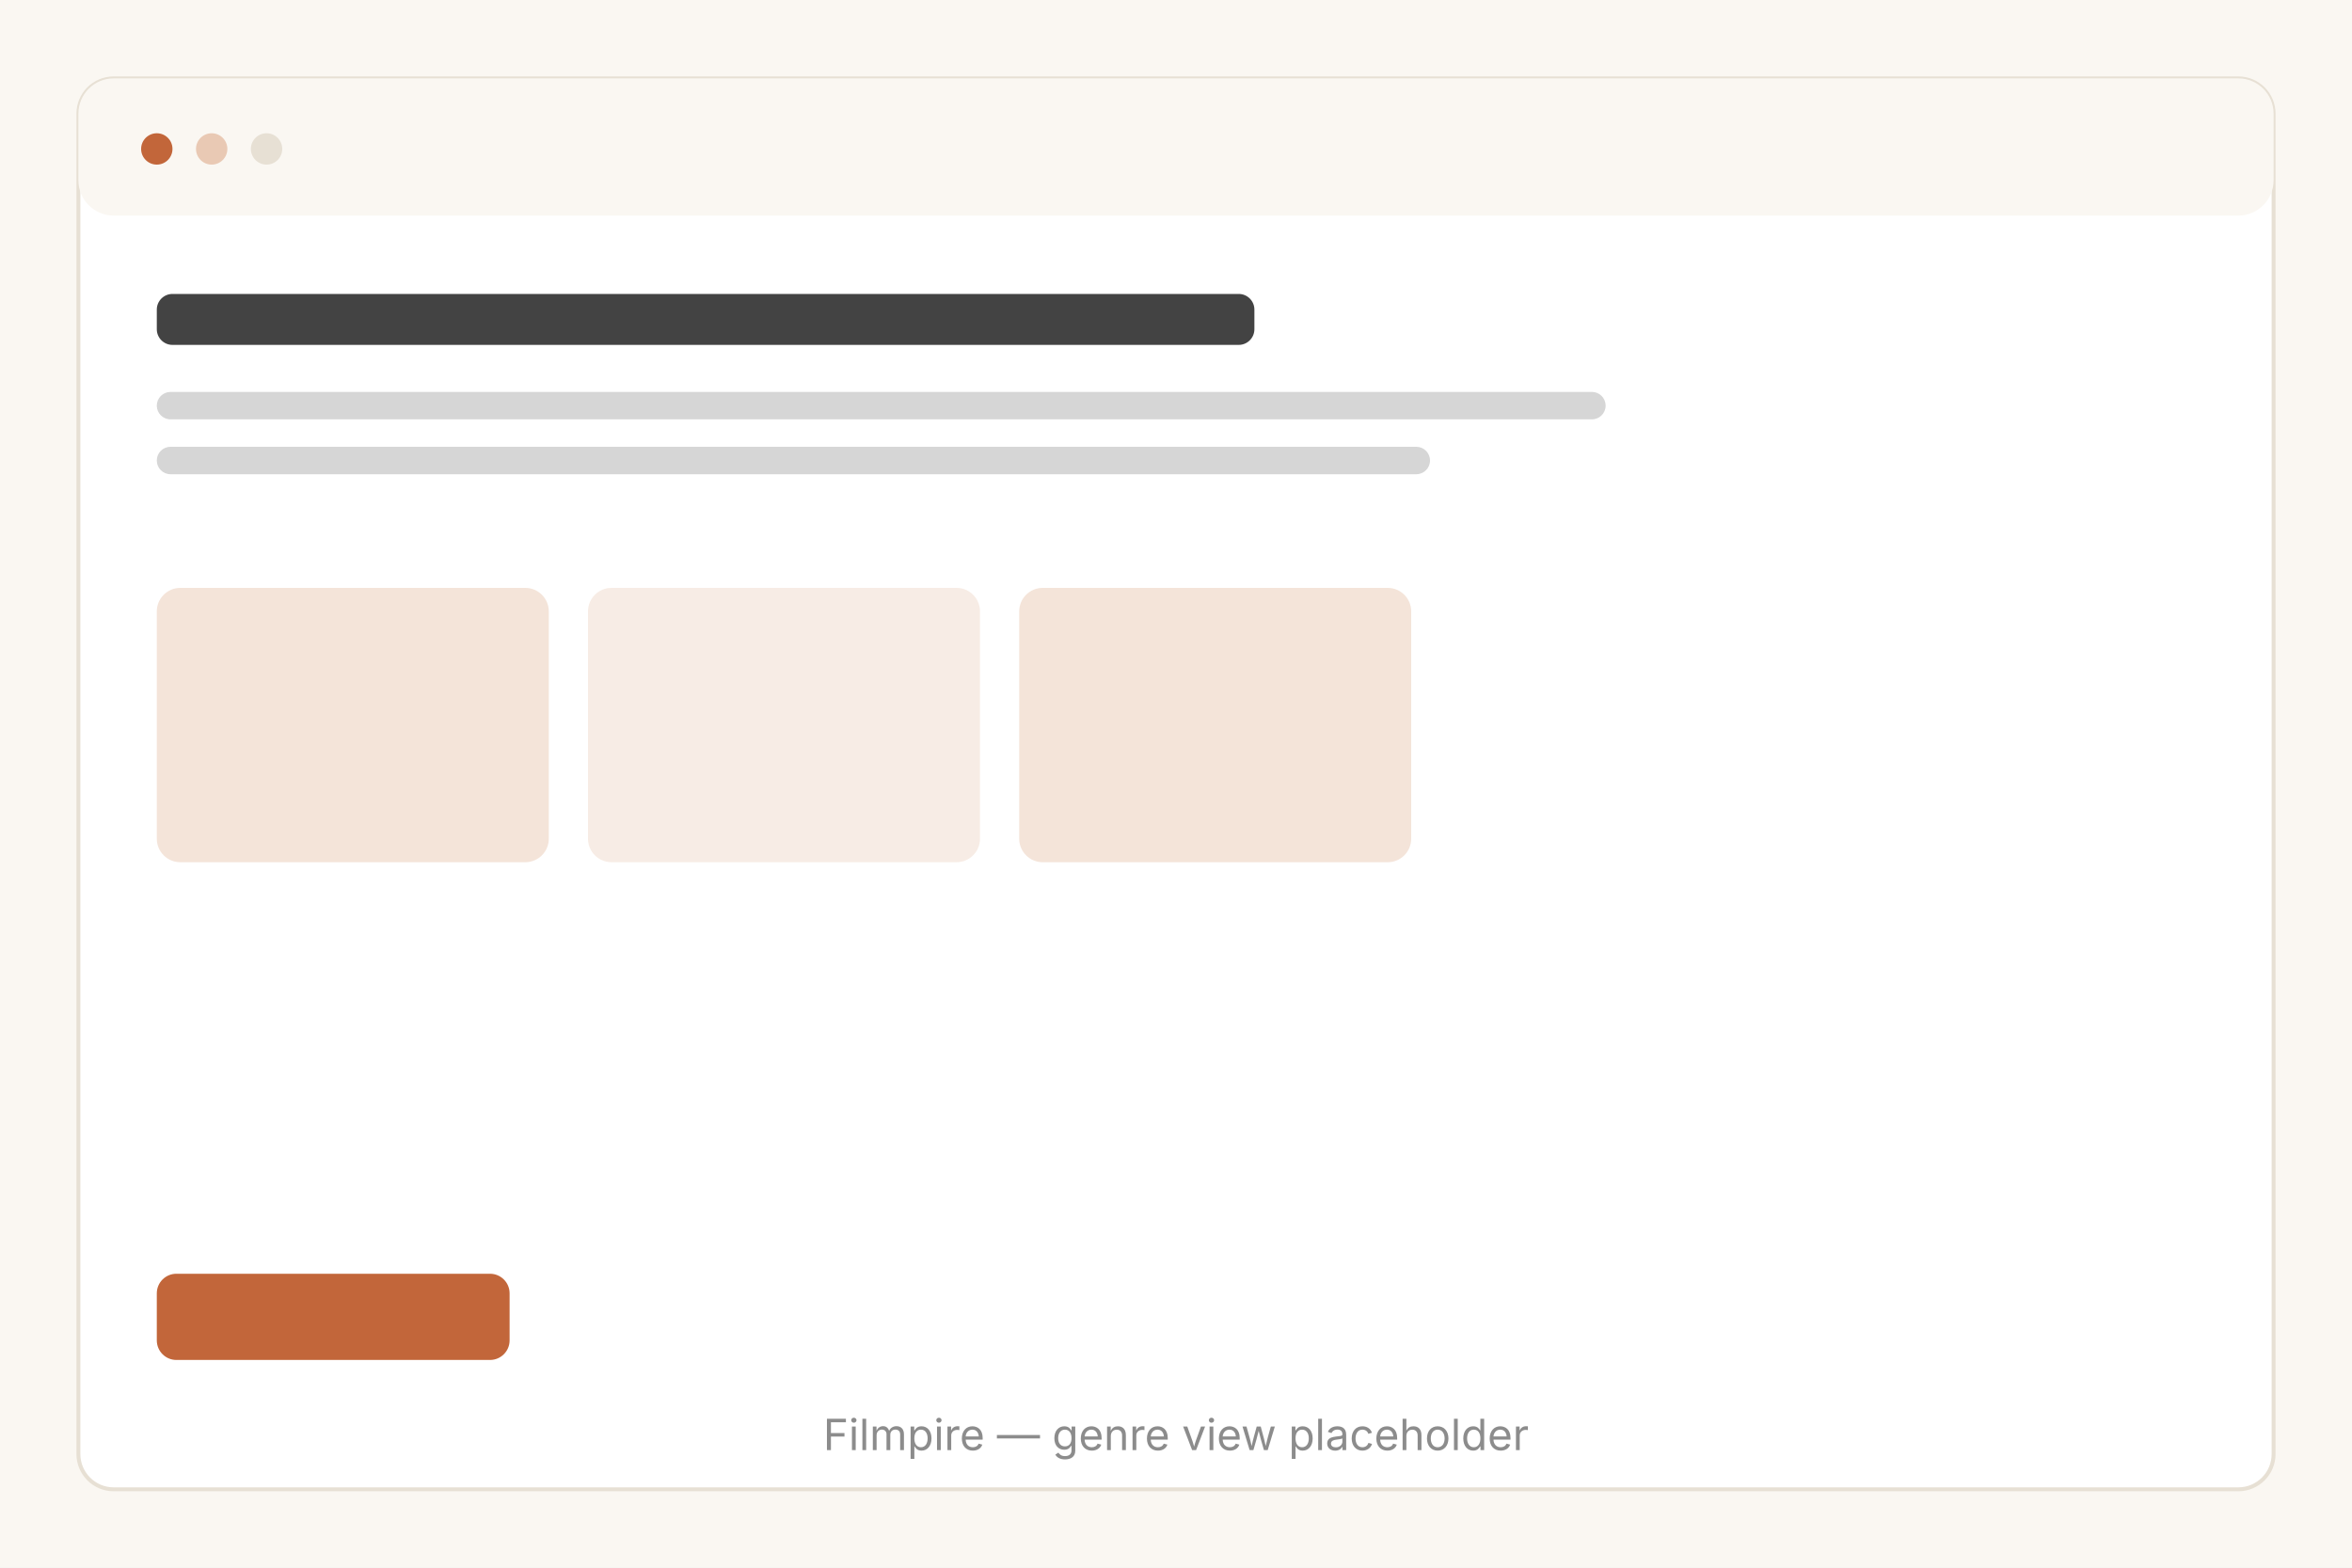
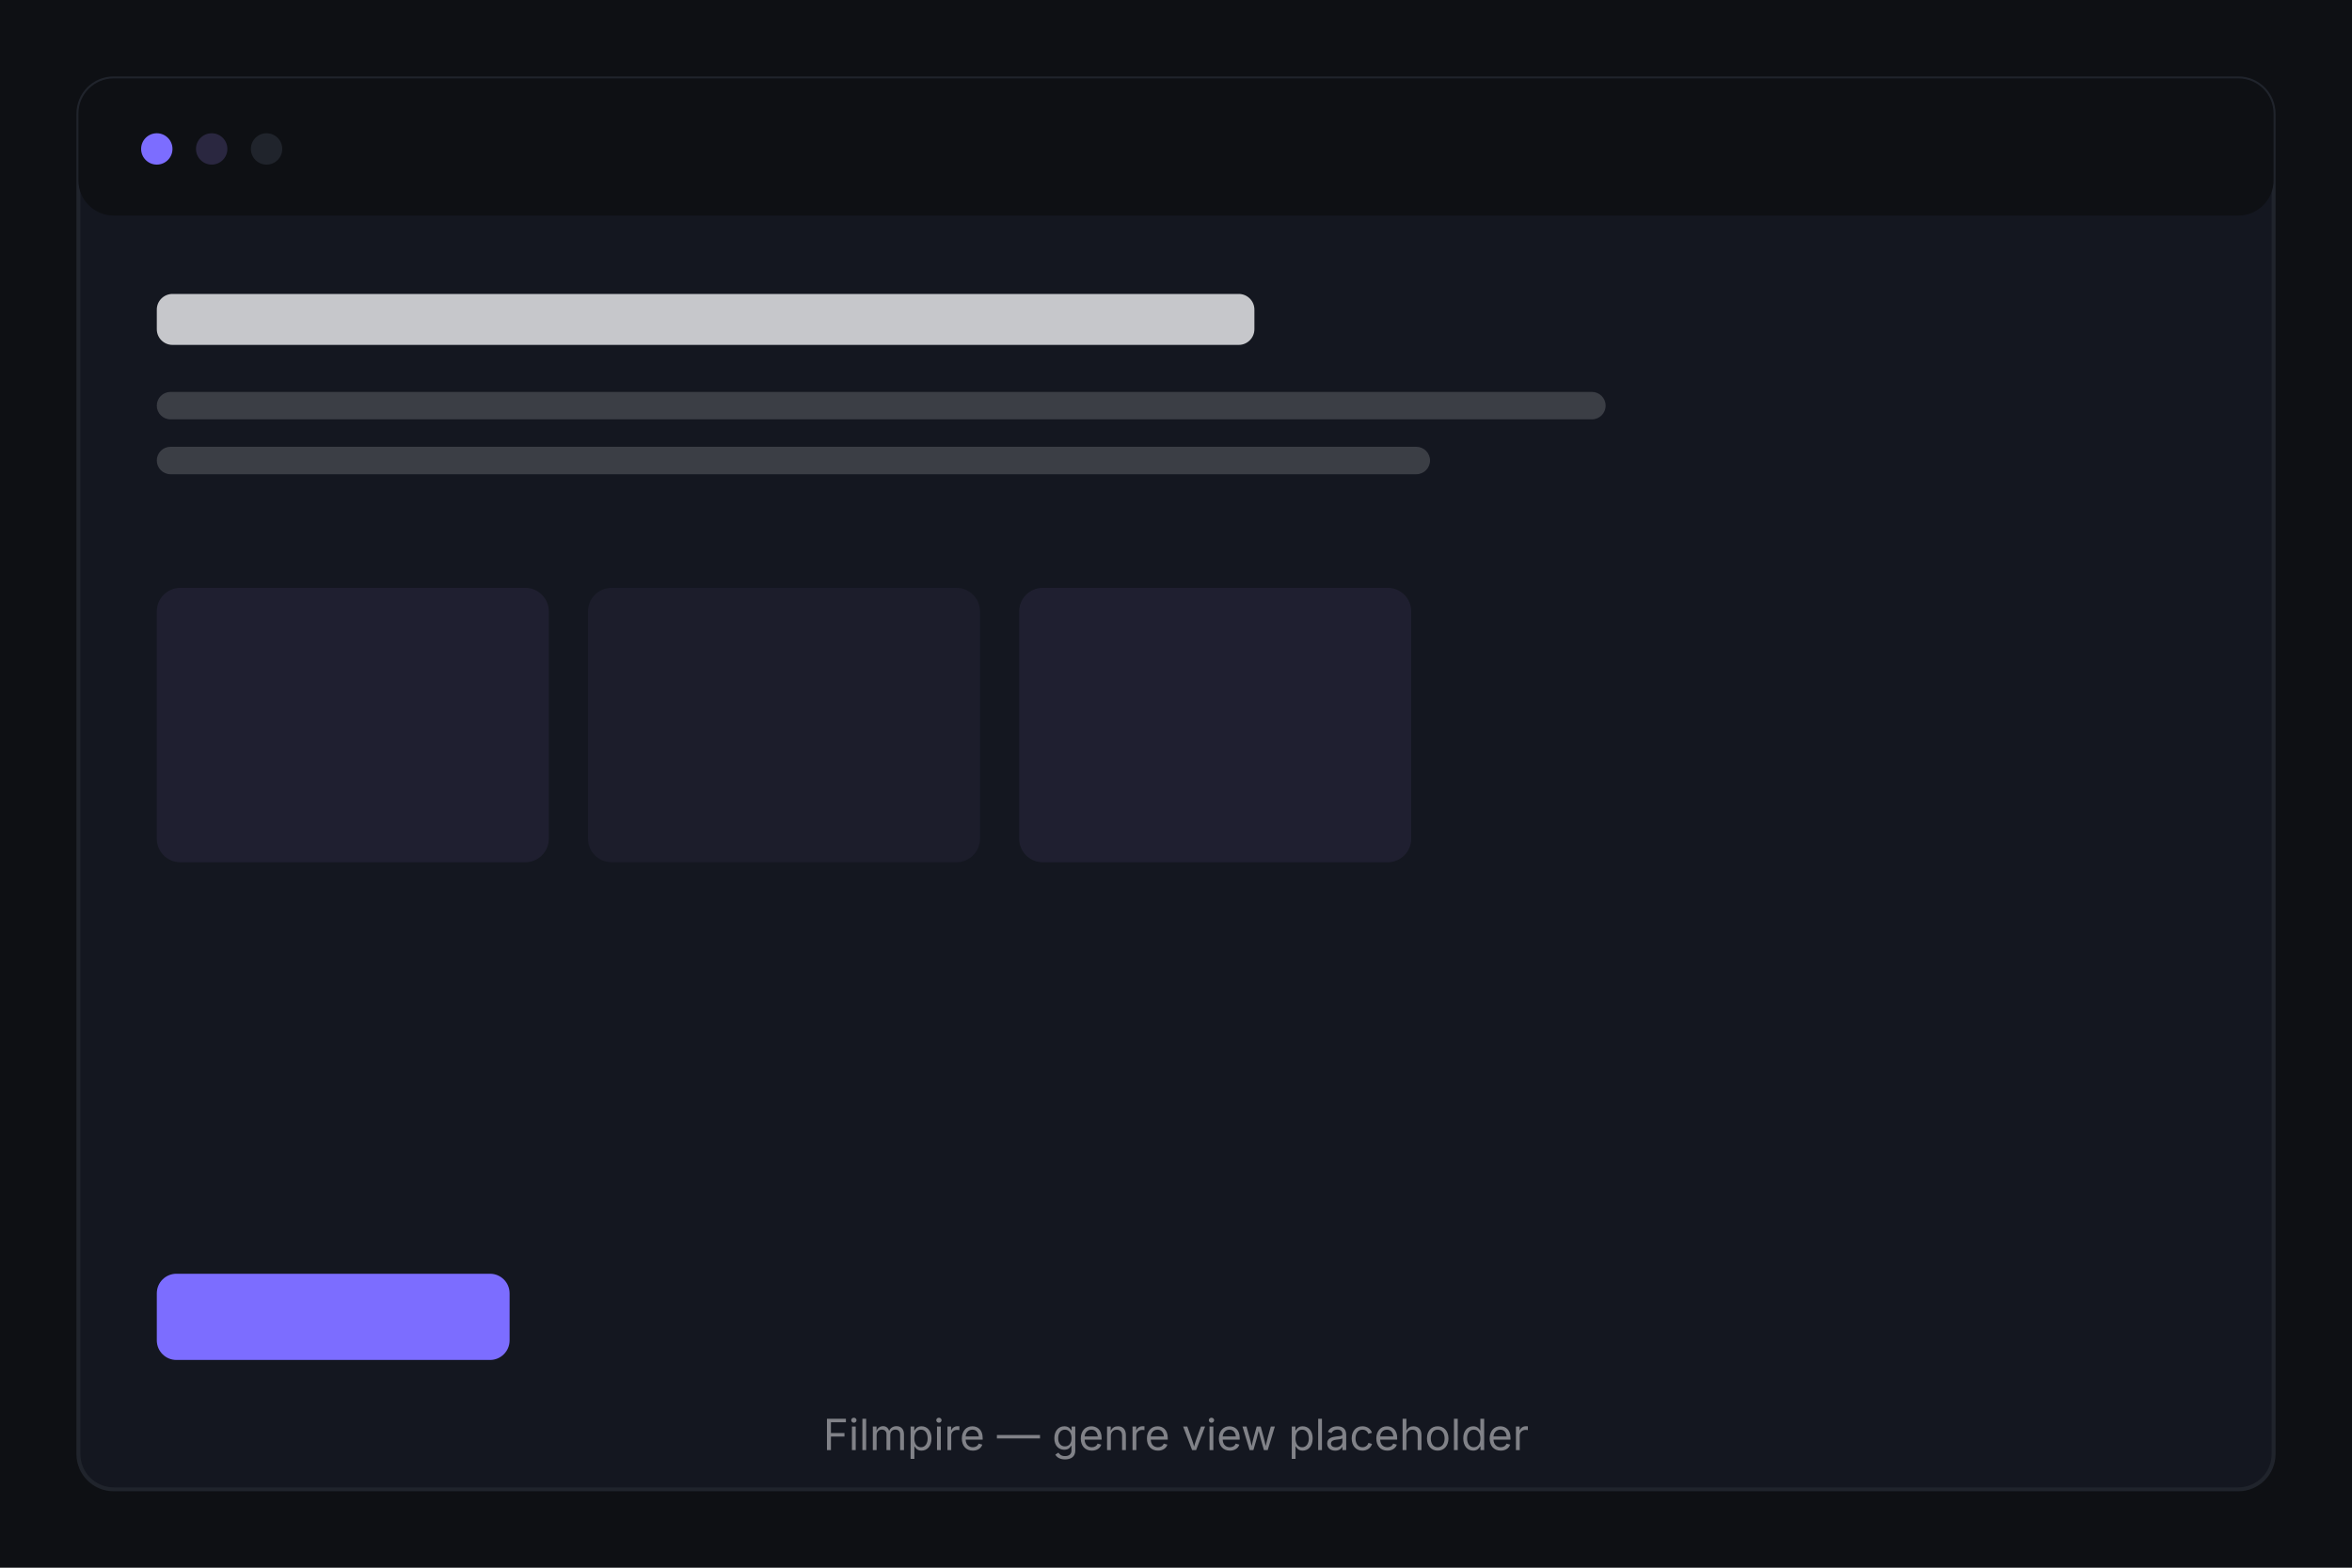
<svg xmlns="http://www.w3.org/2000/svg" width="1200" height="800" viewBox="0 0 1200 800" role="img" aria-label="Filmpire placeholder">
-   <rect width="1200" height="800" fill="#faf7f2" />
-   <rect x="40" y="40" width="1120" height="720" rx="18" fill="#ffffff" stroke="#e7e0d4" stroke-width="2" />
-   <rect x="40" y="40" width="1120" height="70" rx="18" fill="#faf7f2" />
-   <circle cx="80" cy="76" r="8" fill="#c2663a" />
-   <circle cx="108" cy="76" r="8" fill="#e9c9b4" />
-   <circle cx="136" cy="76" r="8" fill="#e7e0d4" />
-   <rect x="80" y="150" width="560" height="26" rx="8" fill="#1a1a1a" opacity="0.82" />
-   <rect x="80" y="200" width="739.2" height="14" rx="7" fill="#1a1a1a" opacity="0.18" />
-   <rect x="80" y="228" width="649.6" height="14" rx="7" fill="#1a1a1a" opacity="0.18" />
-   <rect x="80" y="300" width="200" height="140" rx="12" fill="#e9c9b4" opacity="0.5" />
-   <rect x="300" y="300" width="200" height="140" rx="12" fill="#e9c9b4" opacity="0.35" />
-   <rect x="520" y="300" width="200" height="140" rx="12" fill="#e9c9b4" opacity="0.5" />
-   <rect x="80" y="650" width="180" height="44" rx="10" fill="#c2663a" />
-   <text x="600" y="740" text-anchor="middle" font-family="Inter, sans-serif" font-size="22" fill="#1a1a1a" opacity="0.5">Filmpire — genre view placeholder</text>
+   <rect width="1200" height="800" fill="#0e1014" />
+   <rect x="40" y="40" width="1120" height="720" rx="18" fill="#141720" stroke="#20242c" stroke-width="2" />
+   <rect x="40" y="40" width="1120" height="70" rx="18" fill="#0e1014" />
+   <circle cx="80" cy="76" r="8" fill="#7c6dff" />
+   <circle cx="108" cy="76" r="8" fill="#2a2740" />
+   <circle cx="136" cy="76" r="8" fill="#20242c" />
+   <rect x="80" y="150" width="560" height="26" rx="8" fill="#edeef0" opacity="0.82" />
+   <rect x="80" y="200" width="739.2" height="14" rx="7" fill="#edeef0" opacity="0.18" />
+   <rect x="80" y="228" width="649.6" height="14" rx="7" fill="#edeef0" opacity="0.18" />
+   <rect x="80" y="300" width="200" height="140" rx="12" fill="#2a2740" opacity="0.5" />
+   <rect x="300" y="300" width="200" height="140" rx="12" fill="#2a2740" opacity="0.35" />
+   <rect x="520" y="300" width="200" height="140" rx="12" fill="#2a2740" opacity="0.5" />
+   <rect x="80" y="650" width="180" height="44" rx="10" fill="#7c6dff" />
+   <text x="600" y="740" text-anchor="middle" font-family="Inter, sans-serif" font-size="22" fill="#edeef0" opacity="0.5">Filmpire — genre view placeholder</text>
</svg>
